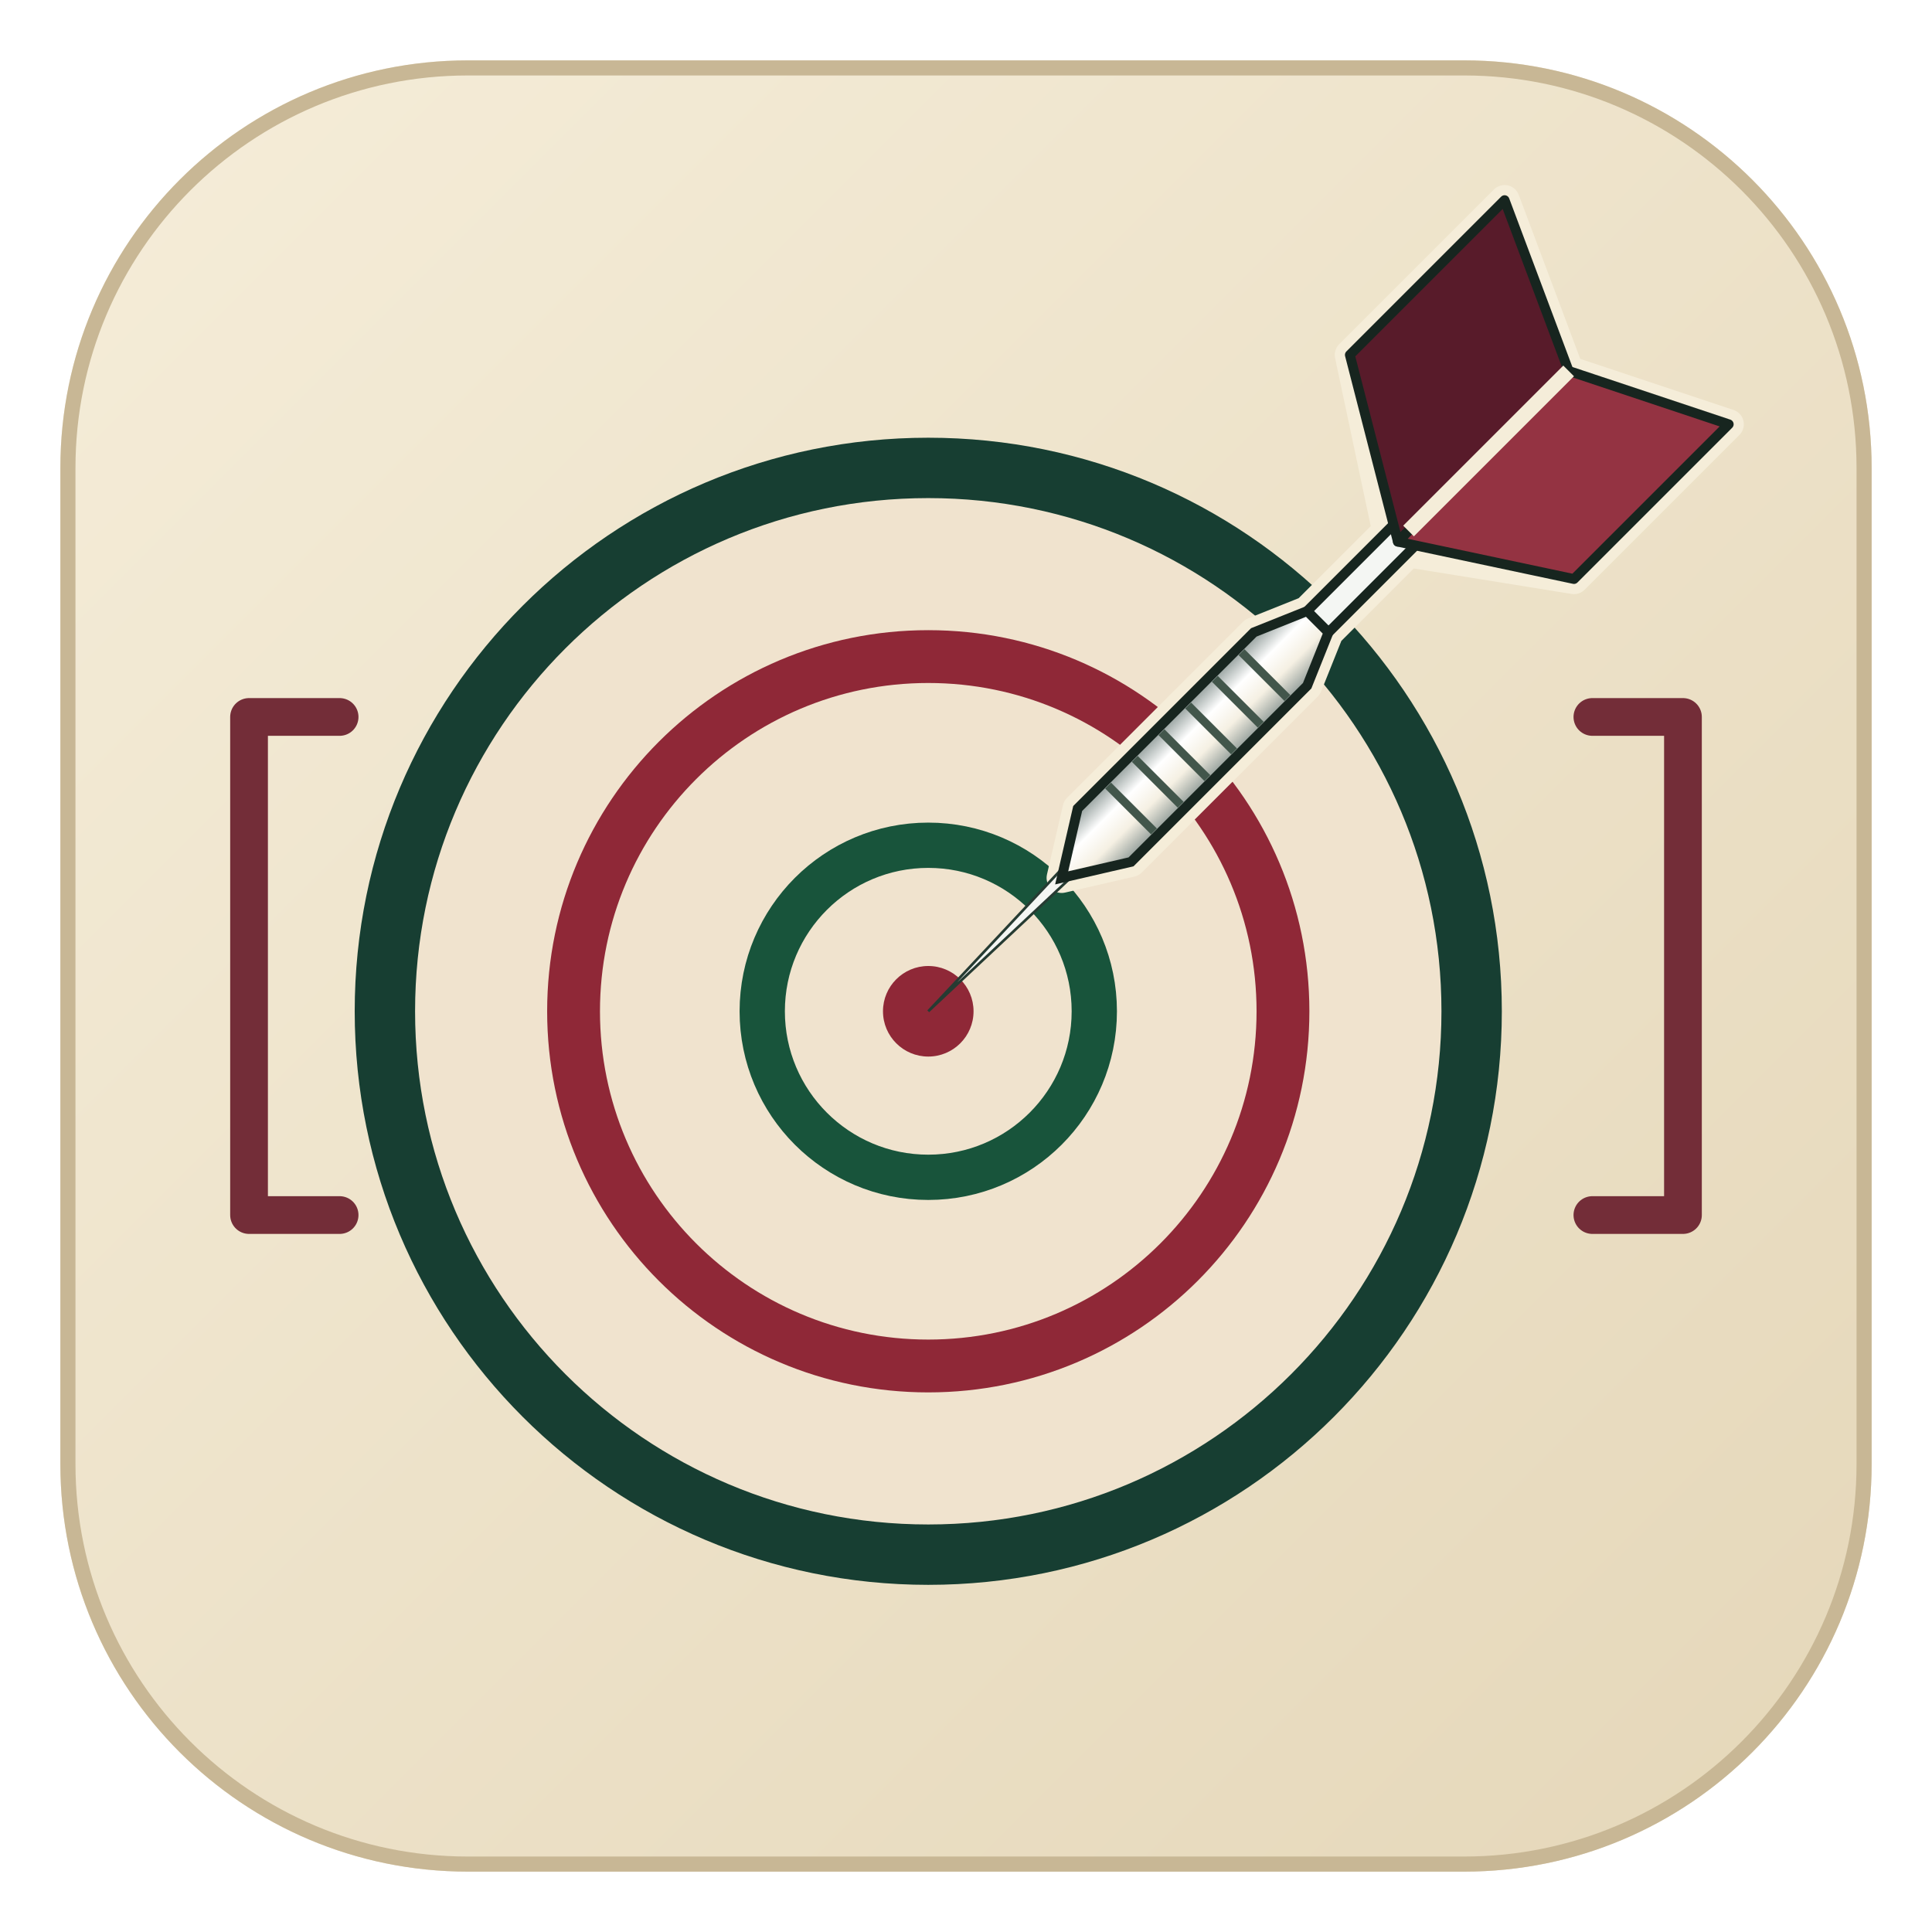
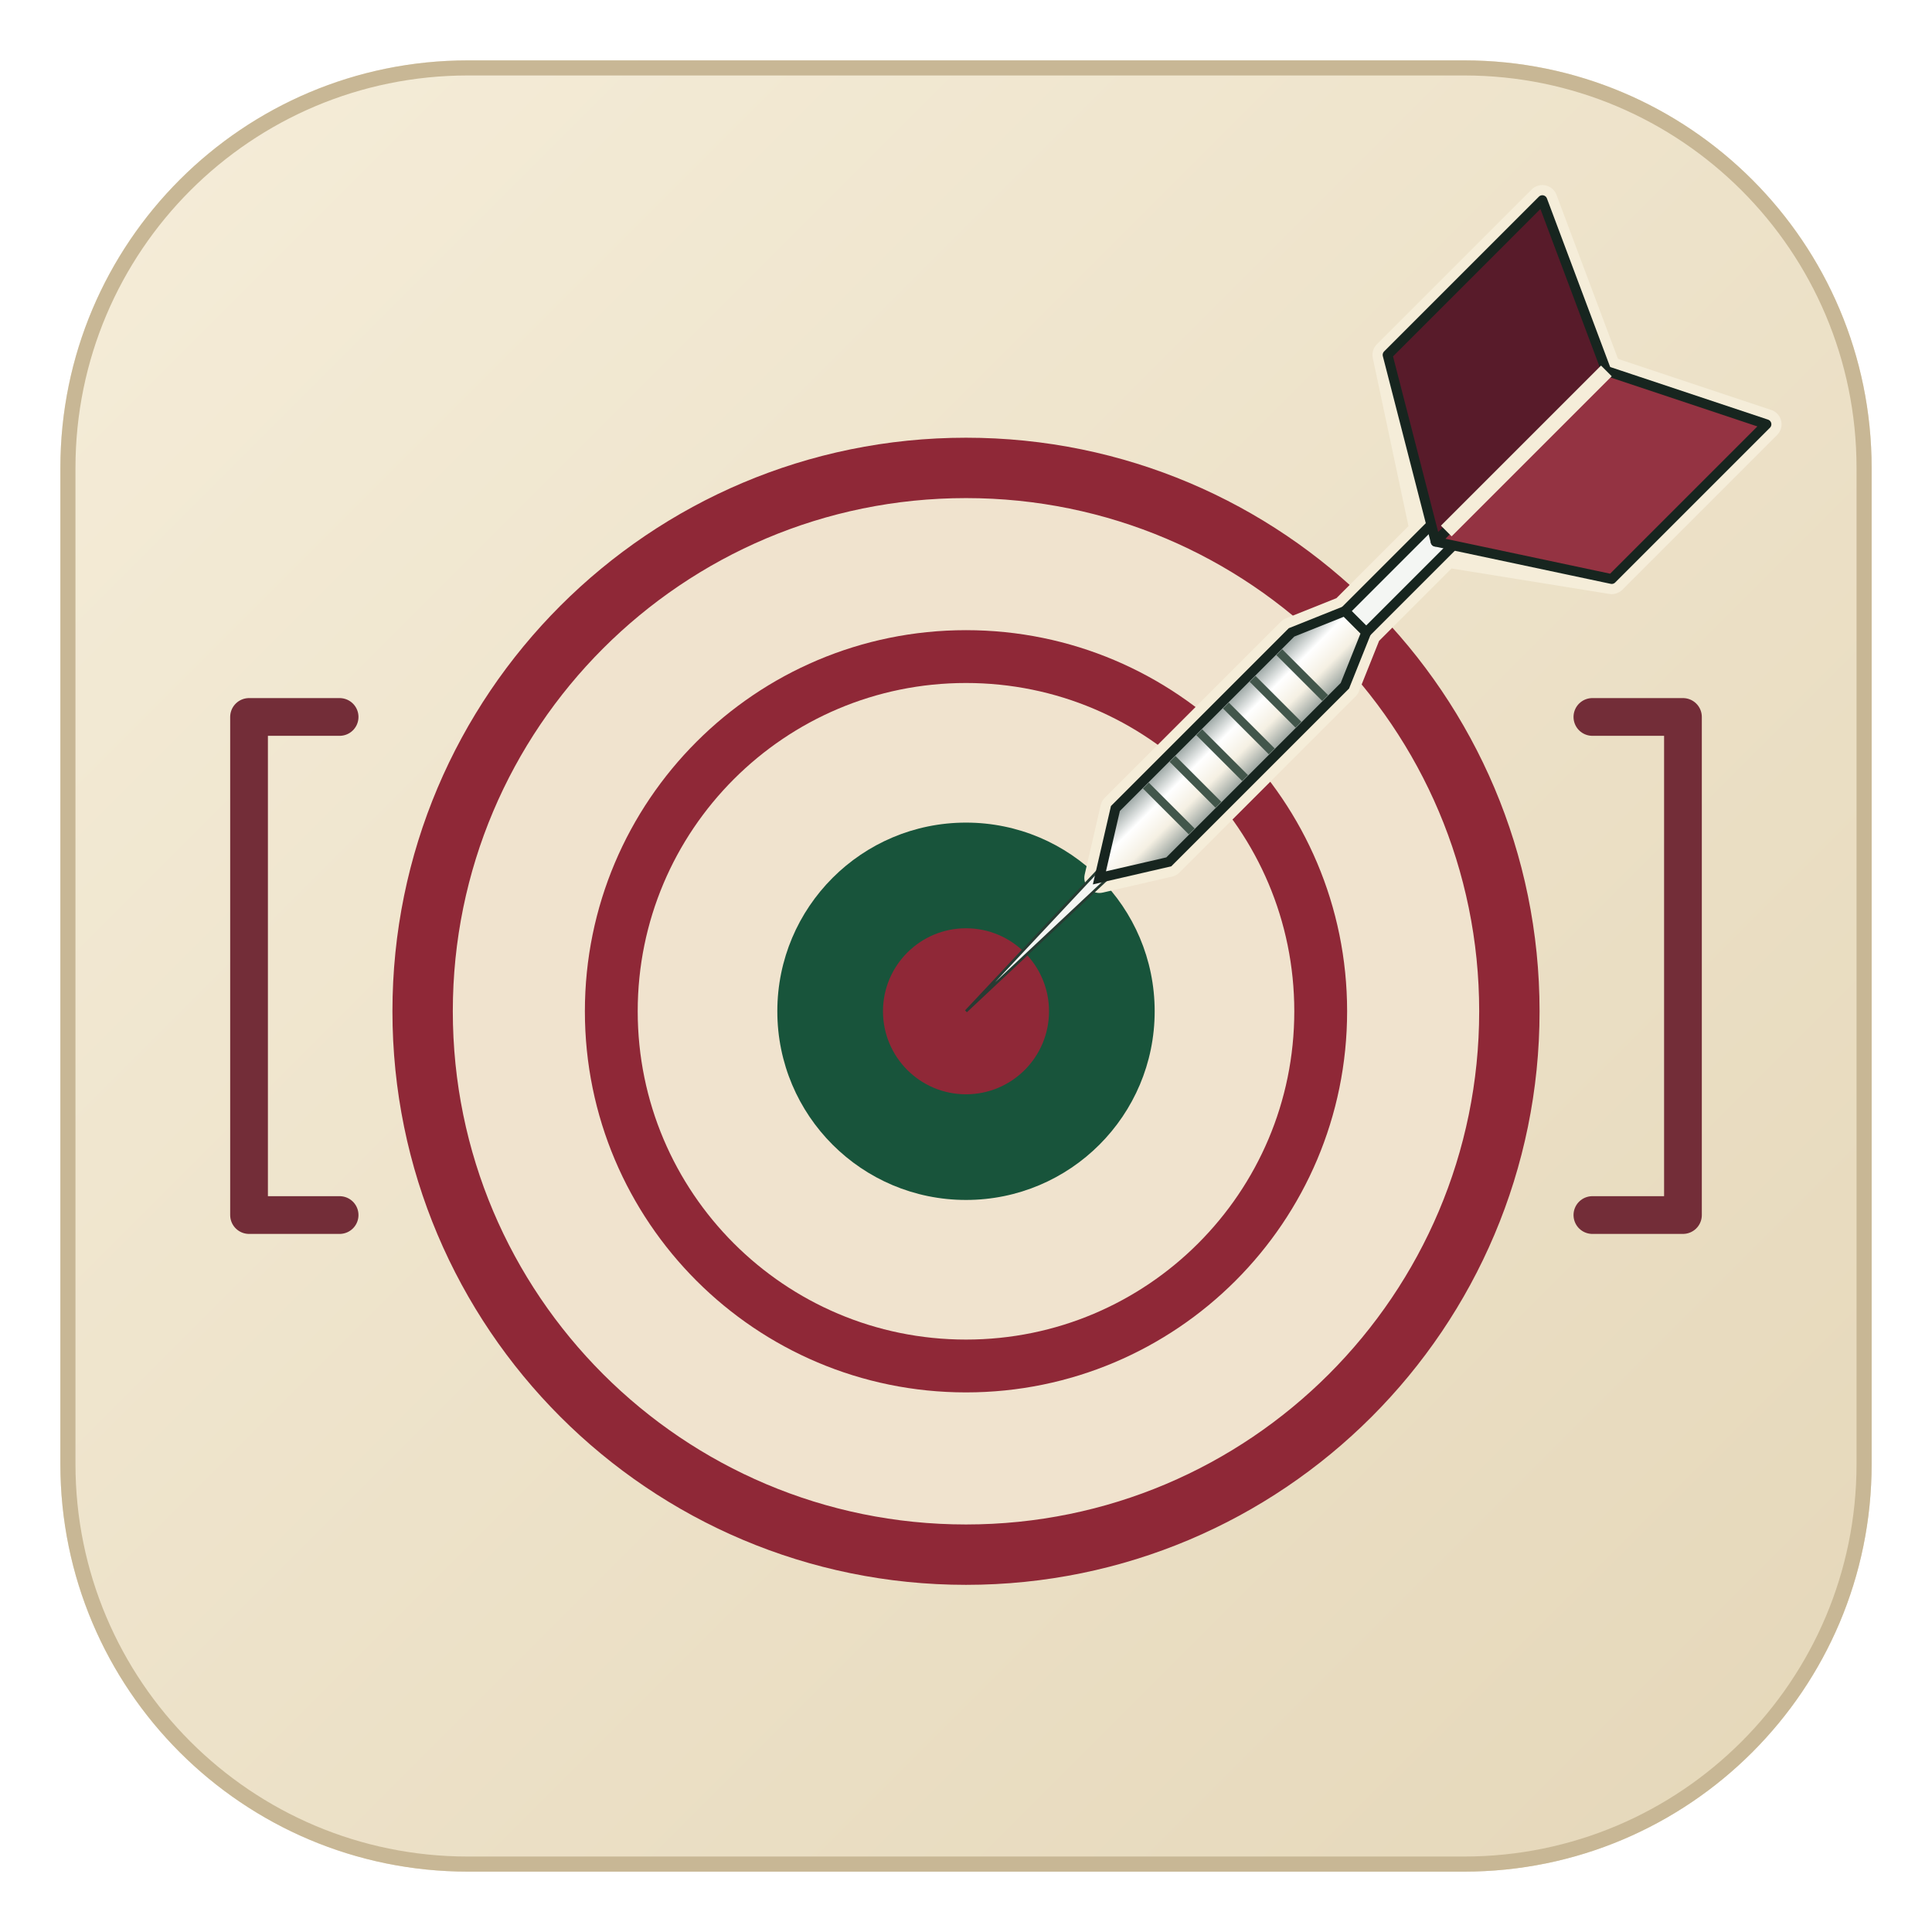
<svg xmlns="http://www.w3.org/2000/svg" width="256" height="256" viewBox="0 0 256 256" role="img" aria-labelledby="title description">
  <defs>
    <linearGradient id="tile" x1="0" y1="0" x2="1" y2="1">
      <stop offset="0" stop-color="#f5edd9" />
      <stop offset="1" stop-color="#e5d7b9" />
    </linearGradient>
    <linearGradient id="steel" x1="0" y1="0" x2="0" y2="1">
      <stop offset="0" stop-color="#8c9895" />
      <stop offset="0.35" stop-color="#ffffff" />
      <stop offset="0.65" stop-color="#f5f0e3" />
      <stop offset="1" stop-color="#8c9895" />
    </linearGradient>
  </defs>
  <rect x="8" y="8" width="240" height="240" rx="54" fill="url(#tile)" />
  <rect x="9" y="9" width="238" height="238" rx="53" fill="none" stroke="#c8b795" stroke-width="2" />
  <g fill="none" stroke="#732d38" stroke-width="5" stroke-linecap="round" stroke-linejoin="round">
    <path d="M45 95H33v66h12" />
    <path d="M211 95h12v66h-12" />
  </g>
-   <g id="simplified-board" transform="translate(123 134)">
-     <circle r="72" fill="#f0e3ce" stroke="#173e32" stroke-width="8" />
+   <g id="simplified-board" transform="translate(128 134)">
+     <circle r="72" fill="#f0e3ce" stroke="#8f2837" stroke-width="8" />
    <circle r="47" fill="none" stroke="#8f2837" stroke-width="7" />
-     <circle r="22" fill="none" stroke="#18543b" stroke-width="6" />
-     <circle r="6" fill="#8f2837" />
+     <circle r="25" fill="#18543b" />
+     <circle r="11" fill="#8f2837" />
  </g>
-   <g id="dart" transform="translate(123 134) rotate(-45)">
+   <g id="dart" transform="translate(128 134) rotate(-45)">
    <path d="M25 0L33-5H66L73-2H88L101-22H130L120 0L130 20H101L88 2H73L66 5H33Z" fill="#f5edd9" stroke="#f5edd9" stroke-width="4" stroke-linejoin="round" />
    <path d="M0 0L28-0.9V0.9Z" fill="#f4f6f3" stroke="#263b32" stroke-width="0.35" />
    <path d="M71-2H96V2H71Z" fill="#f4f6f3" stroke="#17251f" stroke-width="1.3" />
    <path d="M25 0L33-5H66L73-2V2L66 5H33Z" fill="url(#steel)" stroke="#17251f" stroke-width="1.3" />
    <path d="M38-4.3v8.6m5-8.6v8.6m5-8.6v8.6m5-8.6v8.6m5-8.6v8.6m5-8.6v8.6" stroke="#42564b" stroke-width="1.1" />
    <path d="M88 0L101-22H130L120 0Z" fill="#581b2a" stroke="#17251f" stroke-width="1.3" stroke-linejoin="round" />
    <path d="M88 0L101 20H130L120 0Z" fill="#943342" stroke="#17251f" stroke-width="1.3" stroke-linejoin="round" />
    <path d="M90 0H120" stroke="#f5edd9" stroke-width="2" />
  </g>
</svg>
